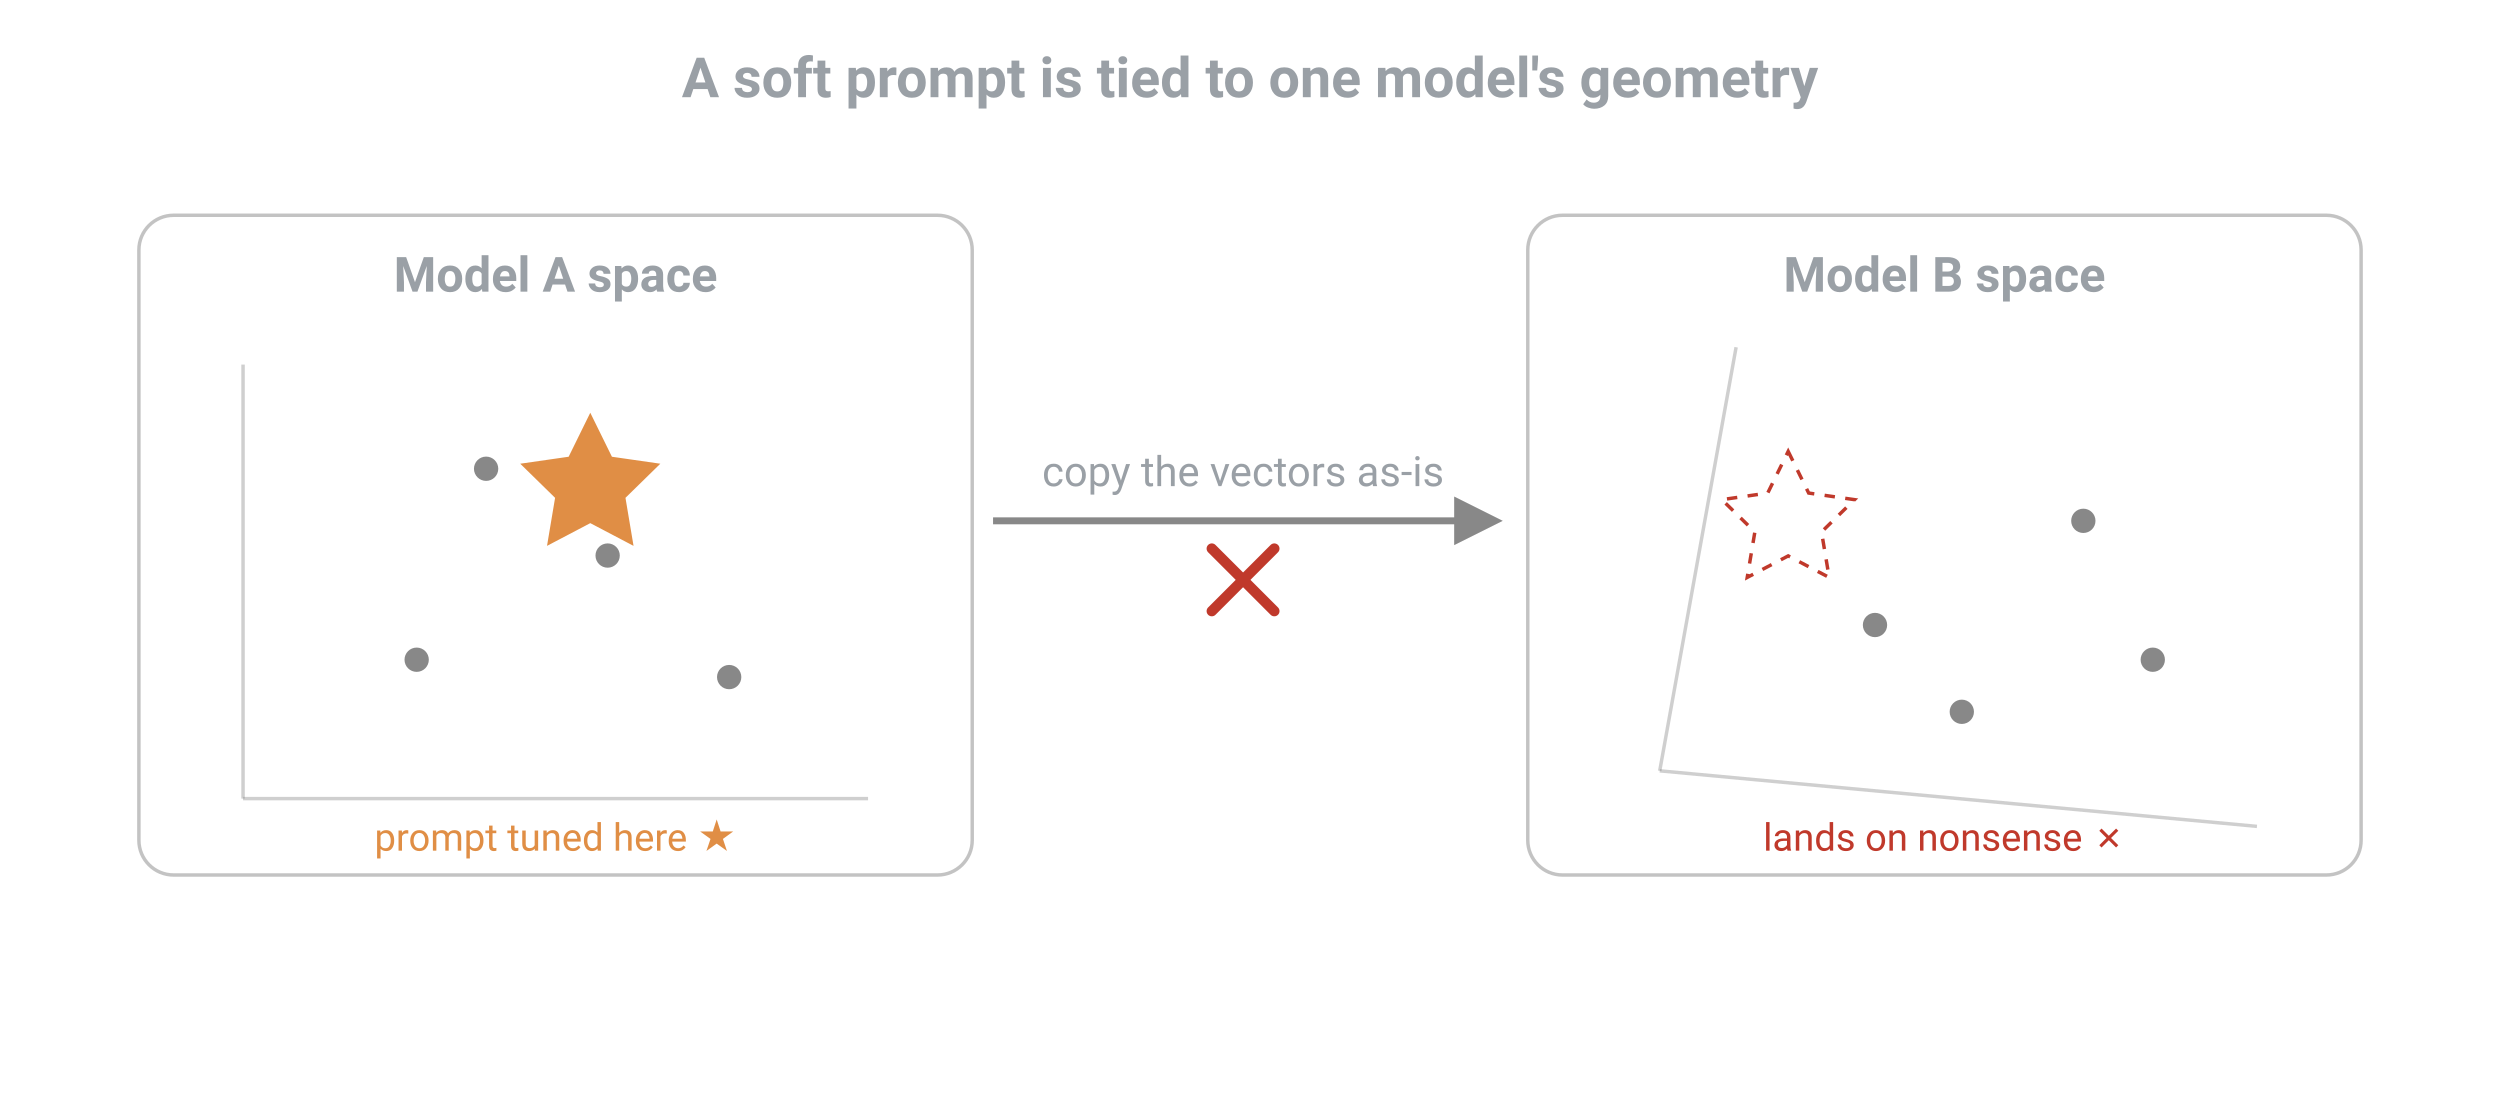
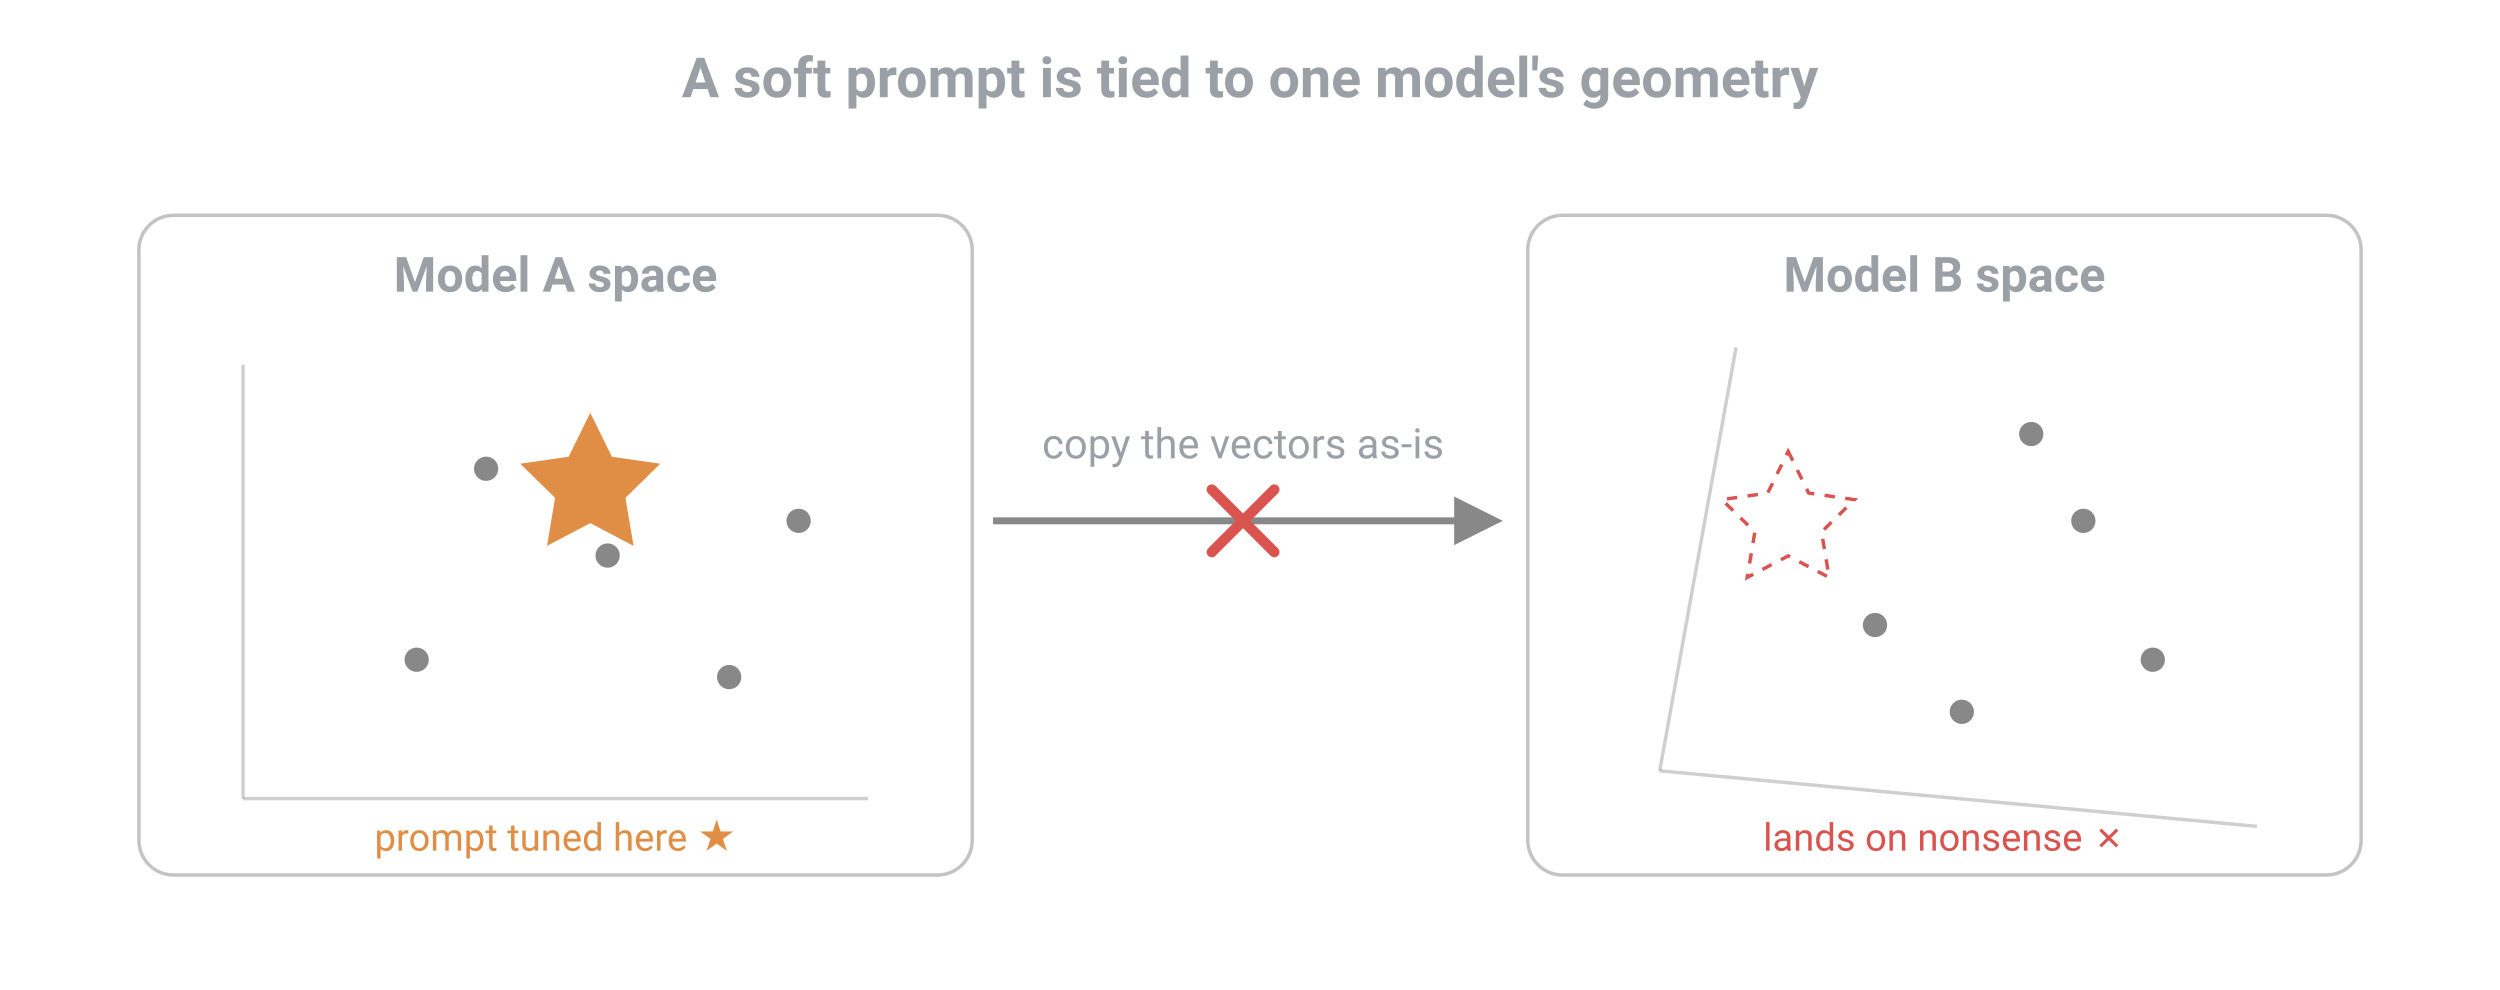
- <svg xmlns="http://www.w3.org/2000/svg" viewBox="0 0 720 320" font-family="-apple-system, BlinkMacSystemFont, 'Segoe UI', Roboto, sans-serif" role="img" aria-label="A continuous prompt tuned in one model's embedding space is meaningless when copied directly into another model, whose embedding space has a different geometry.">
+ <svg xmlns="http://www.w3.org/2000/svg" viewBox="0 0 720 285" font-family="-apple-system, BlinkMacSystemFont, 'Segoe UI', Roboto, sans-serif" role="img" aria-label="A continuous prompt tuned in one model's embedding space is meaningless when copied directly into another model, whose embedding space has a different geometry.">
  <defs>
    <marker id="ca" viewBox="0 0 10 10" refX="8" refY="5" markerWidth="7" markerHeight="7" orient="auto-start-reverse">
      <path d="M0 0 L10 5 L0 10 z" fill="#888" />
    </marker>
  </defs>
  <text x="360" y="28" text-anchor="middle" font-size="16" font-weight="700" fill="#9aa0a6">A soft prompt is tied to one model's geometry</text>
  <rect x="40" y="62" width="240" height="190" rx="10" fill="none" stroke="#888" stroke-opacity="0.5" />
  <text x="160" y="84" text-anchor="middle" font-size="14" font-weight="700" fill="#9aa0a6">Model A space</text>
  <line x1="70" y1="230" x2="250" y2="230" stroke="#888" stroke-opacity="0.4" />
  <line x1="70" y1="230" x2="70" y2="105" stroke="#888" stroke-opacity="0.4" />
  <circle cx="120" cy="190" r="3.5" fill="#888" />
  <circle cx="175" cy="160" r="3.5" fill="#888" />
  <circle cx="210" cy="195" r="3.5" fill="#888" />
  <circle cx="140" cy="135" r="3.5" fill="#888" />
+   <circle cx="230" cy="150" r="3.5" fill="#888" />
  <path d="M170 120 l5.9 12 13.2 1.9 -9.5 9.3 2.2 13.1 -11.8 -6.2 -11.8 6.2 2.2 -13.1 -9.5 -9.3 13.2 -1.9 z" fill="#e08e45" stroke="#e08e45" />
  <text x="160" y="245" text-anchor="middle" font-size="11" fill="#e08e45">prompt tuned here ★</text>
  <line x1="286" y1="150" x2="430" y2="150" stroke="#888" stroke-width="2" marker-end="url(#ca)" />
-   <text x="358" y="140" text-anchor="middle" font-size="12" fill="#9aa0a6">copy the vectors as-is</text>
-   <g stroke="#c0392b" stroke-width="3" stroke-linecap="round">
-     <line x1="349" y1="158" x2="367" y2="176" />
-     <line x1="367" y1="158" x2="349" y2="176" />
+   <text x="358" y="132" text-anchor="middle" font-size="12" fill="#9aa0a6">copy the vectors as-is</text>
+   <g stroke="#d9534f" stroke-width="3" stroke-linecap="round">
+     <line x1="349" y1="141" x2="367" y2="159" />
+     <line x1="367" y1="141" x2="349" y2="159" />
  </g>
  <rect x="440" y="62" width="240" height="190" rx="10" fill="none" stroke="#888" stroke-opacity="0.5" />
  <text x="560" y="84" text-anchor="middle" font-size="14" font-weight="700" fill="#9aa0a6">Model B space</text>
  <line x1="478" y1="222" x2="650" y2="238" stroke="#888" stroke-opacity="0.4" />
  <line x1="478" y1="222" x2="500" y2="100" stroke="#888" stroke-opacity="0.4" />
  <circle cx="540" cy="180" r="3.5" fill="#888" />
  <circle cx="600" cy="150" r="3.5" fill="#888" />
  <circle cx="565" cy="205" r="3.5" fill="#888" />
  <circle cx="620" cy="190" r="3.5" fill="#888" />
-   <path d="M515 130 l5.9 12 13.2 1.9 -9.5 9.3 2.2 13.1 -11.8 -6.2 -11.8 6.2 2.2 -13.1 -9.5 -9.3 13.2 -1.9 z" fill="none" stroke="#c0392b" stroke-dasharray="3 3" />
-   <text x="560" y="245" text-anchor="middle" font-size="11" fill="#c0392b">lands on nonsense ✗</text>
+   <circle cx="585" cy="125" r="3.5" fill="#888" />
+   <path d="M515 130 l5.9 12 13.2 1.9 -9.5 9.3 2.2 13.1 -11.8 -6.2 -11.8 6.2 2.2 -13.1 -9.5 -9.3 13.2 -1.9 z" fill="none" stroke="#d9534f" stroke-dasharray="3 3" />
+   <text x="560" y="245" text-anchor="middle" font-size="11" fill="#d9534f">lands on nonsense ✗</text>
</svg>
